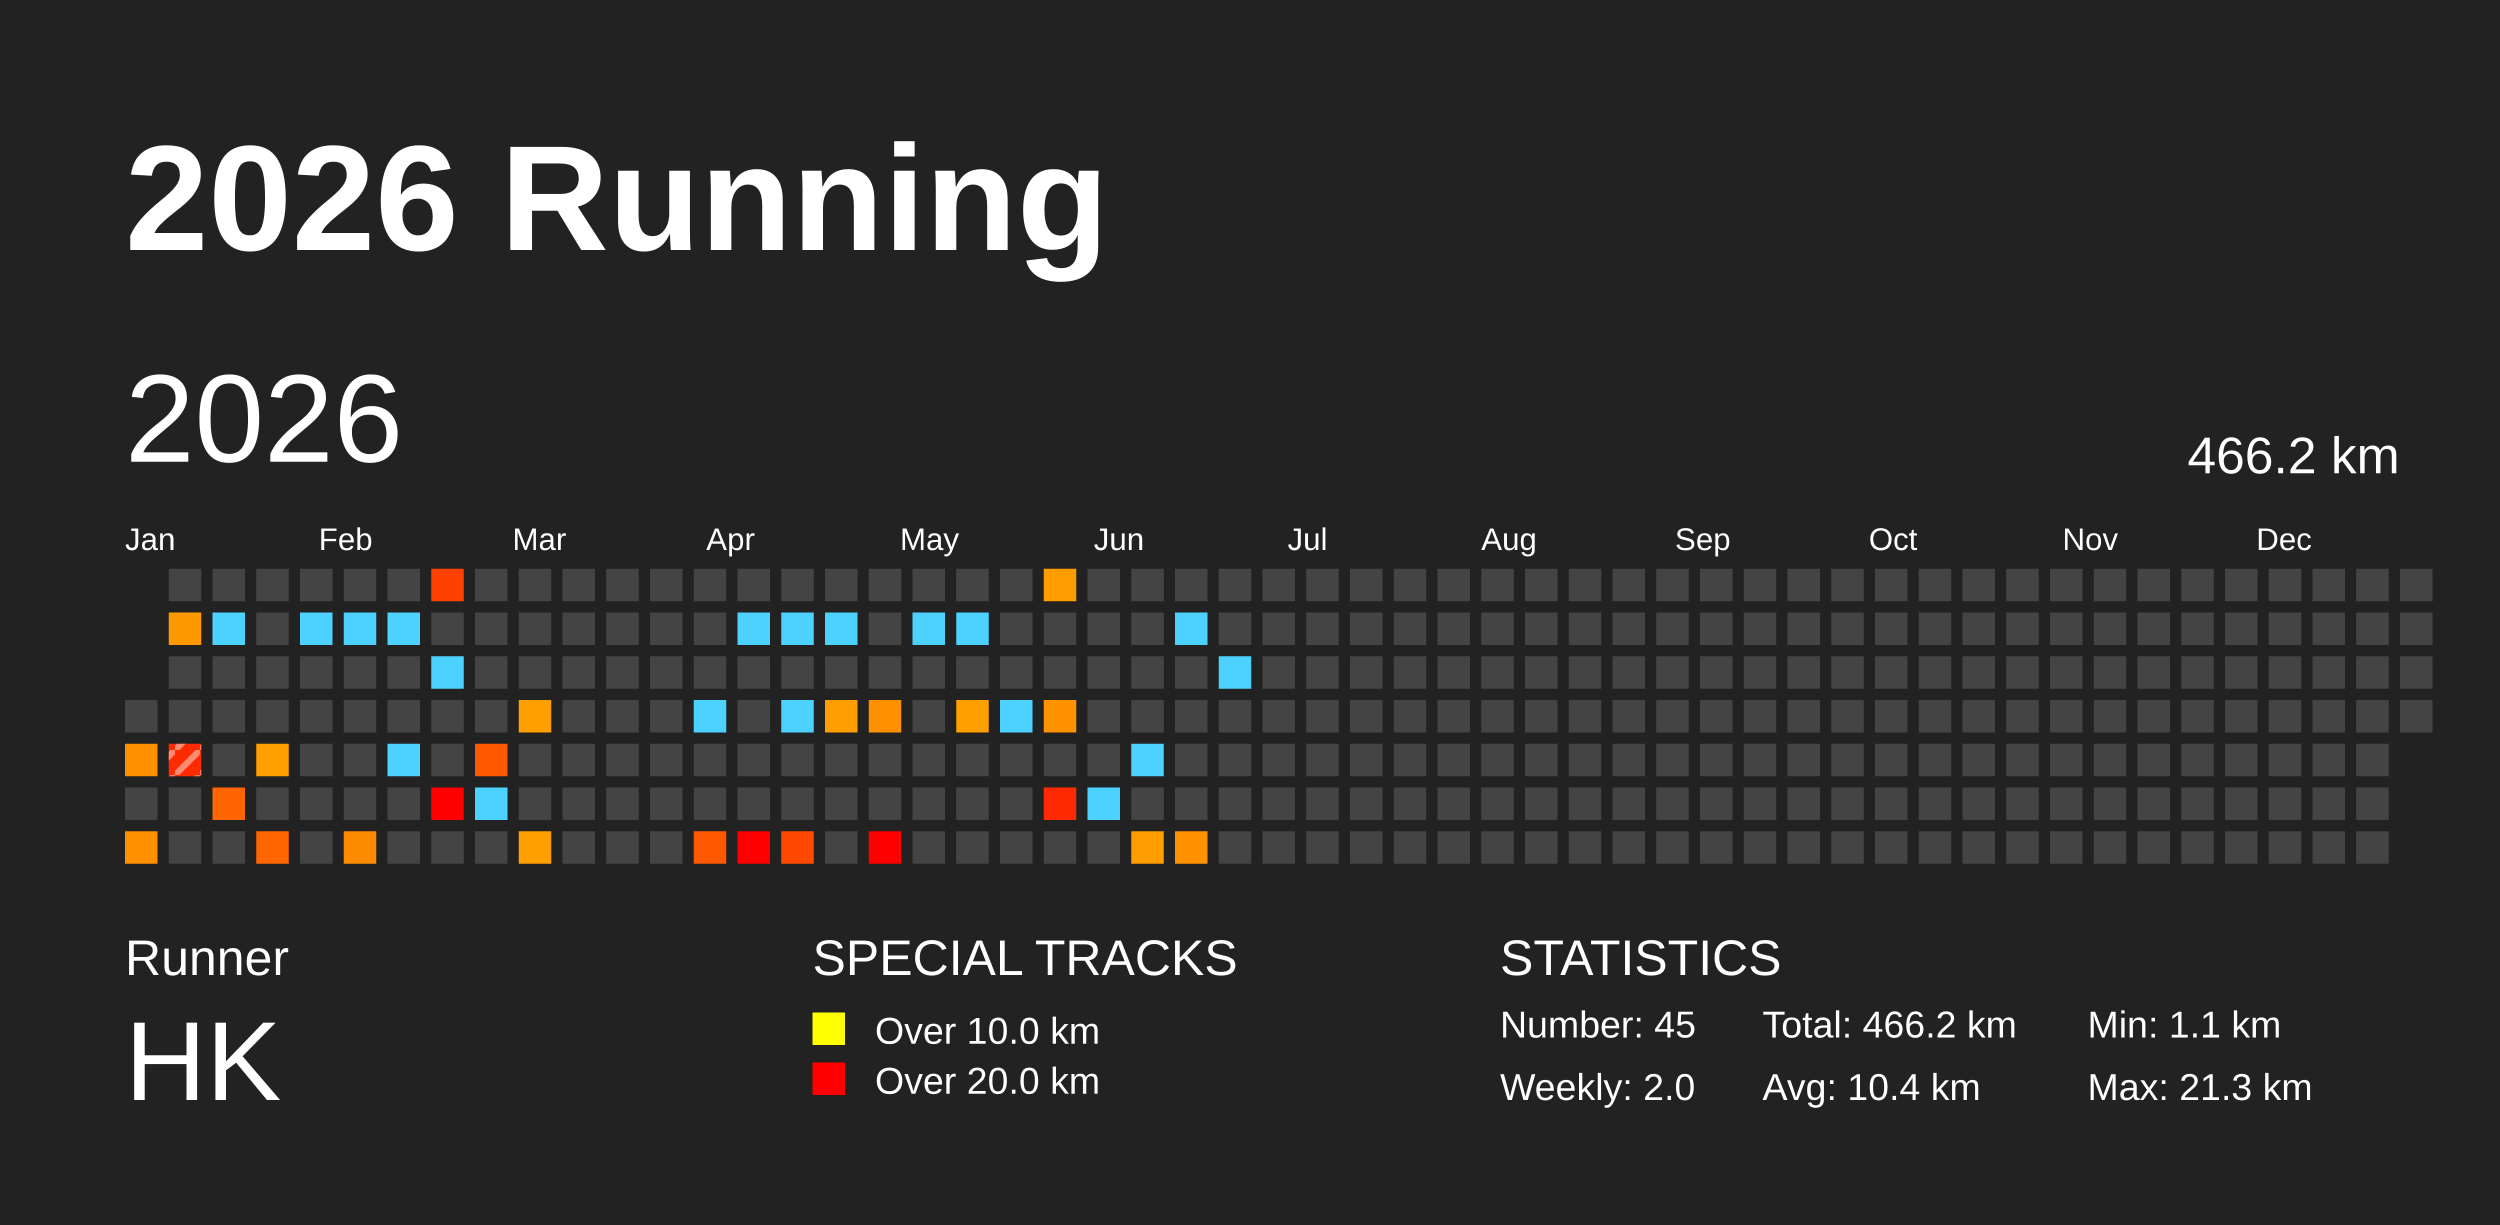
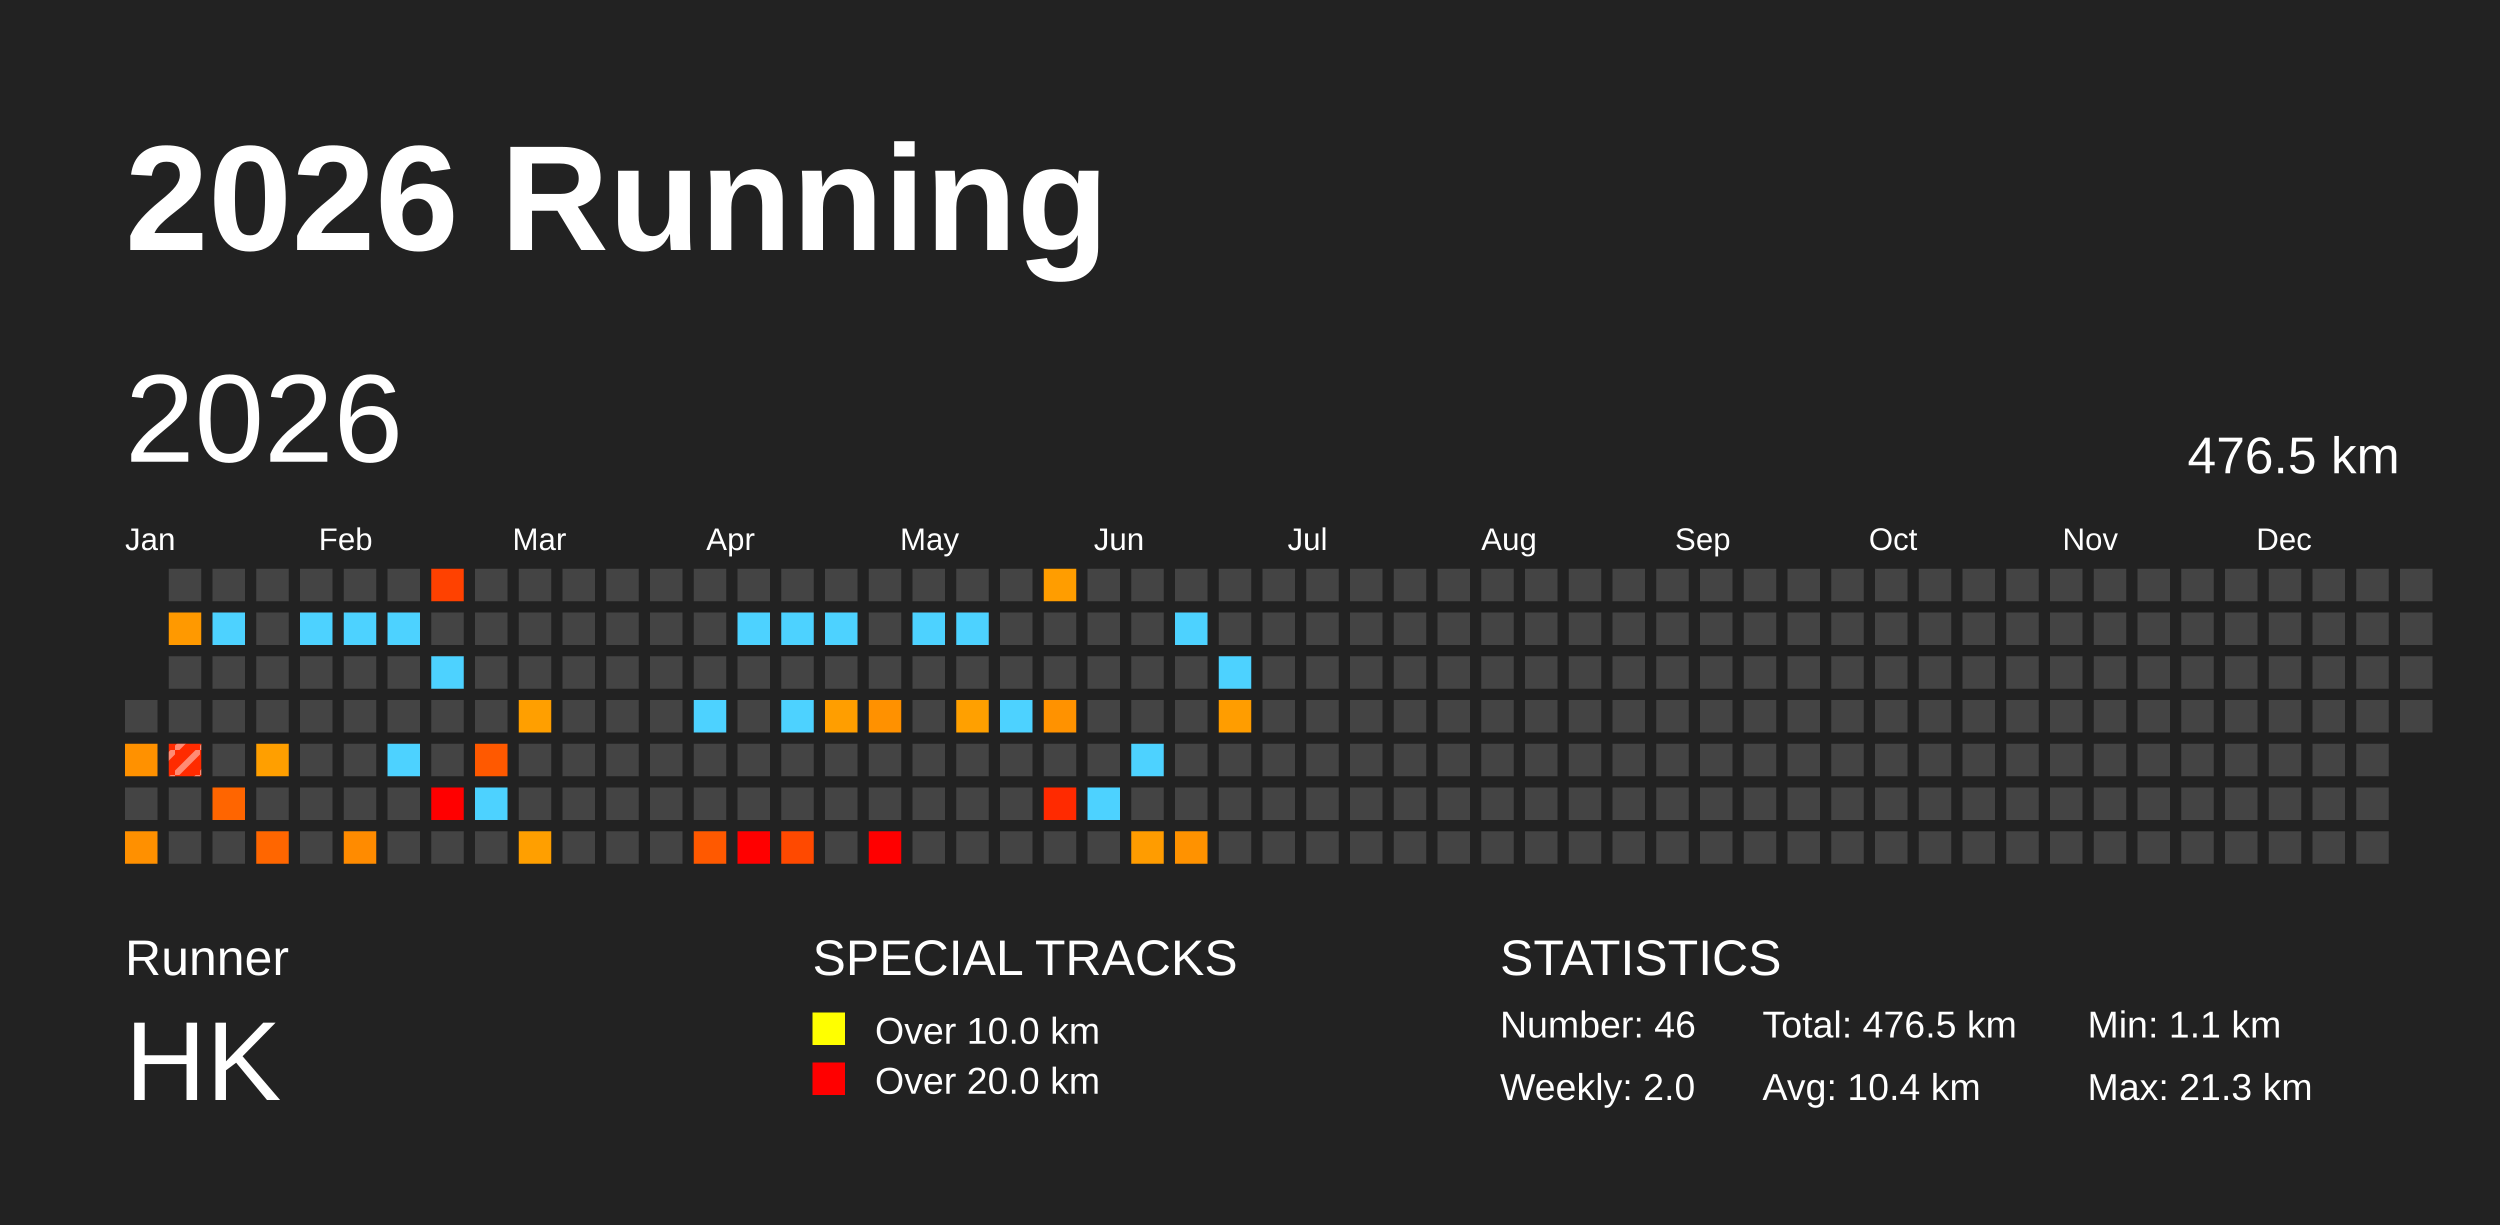
<svg xmlns="http://www.w3.org/2000/svg" baseProfile="full" height="98mm" version="1.1" viewBox="0,0,200,98" width="200mm">
  <defs>
    <pattern height="2" id="indoor-stripe" patternUnits="userSpaceOnUse" width="2">
      <line stroke="white" stroke-opacity="0.45" stroke-width="0.5" x1="0" x2="2" y1="2" y2="0" />
    </pattern>
  </defs>
  <rect fill="#222222" height="98" width="200" x="0" y="0" />
  <text fill="#FFFFFF" style="font-size:12px; font-family:Arial; font-weight:bold;" x="10" y="20">2026 Running</text>
  <text fill="#FFFFFF" style="font-size:4px; font-family:Arial" x="10" y="78">Runner</text>
  <text fill="#FFFFFF" style="font-size:9px; font-family:Arial" x="10" y="88">HK</text>
  <text fill="#FFFFFF" style="font-size:4px; font-family:Arial" x="65" y="78">SPECIAL TRACKS</text>
  <rect fill="yellow" height="2.6" width="2.6" x="65" y="81" />
  <text fill="#FFFFFF" style="font-size:3px; font-family:Arial" x="70" y="83.5">Over 10.0 km</text>
  <rect fill="red" height="2.6" width="2.6" x="65" y="85" />
  <text fill="#FFFFFF" style="font-size:3px; font-family:Arial" x="70" y="87.5">Over 20.0 km</text>
  <text fill="#FFFFFF" style="font-size:4px; font-family:Arial" x="120" y="78">STATISTICS</text>
-   <text fill="#FFFFFF" style="font-size:3px; font-family:Arial" x="120" y="83">Number: 45</text>
+   <text fill="#FFFFFF" style="font-size:3px; font-family:Arial" x="120" y="83">Number: 46</text>
  <text fill="#FFFFFF" style="font-size:3px; font-family:Arial" x="120" y="88">Weekly: 2.0</text>
-   <text fill="#FFFFFF" style="font-size:3px; font-family:Arial" x="141" y="83">Total: 466.2 km</text>
+   <text fill="#FFFFFF" style="font-size:3px; font-family:Arial" x="141" y="83">Total: 476.5 km</text>
  <text fill="#FFFFFF" style="font-size:3px; font-family:Arial" x="141" y="88">Avg: 10.4 km</text>
  <text fill="#FFFFFF" style="font-size:3px; font-family:Arial" x="167" y="83">Min: 1.1 km</text>
  <text fill="#FFFFFF" style="font-size:3px; font-family:Arial" x="167" y="88">Max: 21.3 km</text>
  <text dominant-baseline="hanging" fill="#FFFFFF" style="font-size:10.0px; font-family:Arial;" x="10" y="30">2026</text>
-   <text dominant-baseline="hanging" fill="#FFFFFF" style="font-size:4.125px; font-family:Arial;" x="175" y="35">466.2 km</text>
+   <text dominant-baseline="hanging" fill="#FFFFFF" style="font-size:4.125px; font-family:Arial;" x="175" y="35">476.5 km</text>
  <text fill="#FFFFFF" style="font-size:2.5px; font-family:Arial" x="10.0" y="44">Jan</text>
  <text fill="#FFFFFF" style="font-size:2.5px; font-family:Arial" x="25.5" y="44">Feb</text>
  <text fill="#FFFFFF" style="font-size:2.5px; font-family:Arial" x="41.0" y="44">Mar</text>
  <text fill="#FFFFFF" style="font-size:2.5px; font-family:Arial" x="56.5" y="44">Apr</text>
  <text fill="#FFFFFF" style="font-size:2.5px; font-family:Arial" x="72.0" y="44">May</text>
  <text fill="#FFFFFF" style="font-size:2.5px; font-family:Arial" x="87.5" y="44">Jun</text>
  <text fill="#FFFFFF" style="font-size:2.5px; font-family:Arial" x="103.0" y="44">Jul</text>
  <text fill="#FFFFFF" style="font-size:2.5px; font-family:Arial" x="118.5" y="44">Aug</text>
  <text fill="#FFFFFF" style="font-size:2.5px; font-family:Arial" x="134.0" y="44">Sep</text>
  <text fill="#FFFFFF" style="font-size:2.5px; font-family:Arial" x="149.5" y="44">Oct</text>
  <text fill="#FFFFFF" style="font-size:2.5px; font-family:Arial" x="165.0" y="44">Nov</text>
  <text fill="#FFFFFF" style="font-size:2.5px; font-family:Arial" x="180.5" y="44">Dec</text>
  <rect fill="#444444" height="2.6" width="2.6" x="10.0" y="56.0" />
  <rect fill="#ff9100" height="2.6" width="2.6" x="10.0" y="59.5" />
  <rect fill="#444444" height="2.6" width="2.6" x="10.0" y="63.0" />
  <rect fill="#ff9000" height="2.6" width="2.6" x="10.0" y="66.5" />
  <rect fill="#444444" height="2.6" width="2.6" x="13.5" y="45.5" />
  <rect fill="#ff9900" height="2.6" width="2.6" x="13.5" y="49.0" />
  <rect fill="#444444" height="2.6" width="2.6" x="13.5" y="52.5" />
  <rect fill="#444444" height="2.6" width="2.6" x="13.5" y="56.0" />
  <rect fill="#ff2b00" height="2.6" width="2.6" x="13.5" y="59.5" />
  <rect fill="url(#indoor-stripe)" height="2.6" style="pointer-events: none;" width="2.6" x="13.5" y="59.5" />
  <rect fill="#444444" height="2.6" width="2.6" x="13.5" y="63.0" />
  <rect fill="#444444" height="2.6" width="2.6" x="13.5" y="66.5" />
  <rect fill="#444444" height="2.6" width="2.6" x="17.0" y="45.5" />
  <rect fill="#4dd2ff" height="2.6" width="2.6" x="17.0" y="49.0" />
  <rect fill="#444444" height="2.6" width="2.6" x="17.0" y="52.5" />
  <rect fill="#444444" height="2.6" width="2.6" x="17.0" y="56.0" />
  <rect fill="#444444" height="2.6" width="2.6" x="17.0" y="59.5" />
  <rect fill="#ff6500" height="2.6" width="2.6" x="17.0" y="63.0" />
  <rect fill="#444444" height="2.6" width="2.6" x="17.0" y="66.5" />
  <rect fill="#444444" height="2.6" width="2.6" x="20.5" y="45.5" />
  <rect fill="#444444" height="2.6" width="2.6" x="20.5" y="49.0" />
  <rect fill="#444444" height="2.6" width="2.6" x="20.5" y="52.5" />
  <rect fill="#444444" height="2.6" width="2.6" x="20.5" y="56.0" />
  <rect fill="#ff9f00" height="2.6" width="2.6" x="20.5" y="59.5" />
  <rect fill="#444444" height="2.6" width="2.6" x="20.5" y="63.0" />
  <rect fill="#ff6600" height="2.6" width="2.6" x="20.5" y="66.5" />
  <rect fill="#444444" height="2.6" width="2.6" x="24.0" y="45.5" />
  <rect fill="#4dd2ff" height="2.6" width="2.6" x="24.0" y="49.0" />
  <rect fill="#444444" height="2.6" width="2.6" x="24.0" y="52.5" />
  <rect fill="#444444" height="2.6" width="2.6" x="24.0" y="56.0" />
  <rect fill="#444444" height="2.6" width="2.6" x="24.0" y="59.5" />
  <rect fill="#444444" height="2.6" width="2.6" x="24.0" y="63.0" />
  <rect fill="#444444" height="2.6" width="2.6" x="24.0" y="66.5" />
  <rect fill="#444444" height="2.6" width="2.6" x="27.5" y="45.5" />
  <rect fill="#4dd2ff" height="2.6" width="2.6" x="27.5" y="49.0" />
  <rect fill="#444444" height="2.6" width="2.6" x="27.5" y="52.5" />
  <rect fill="#444444" height="2.6" width="2.6" x="27.5" y="56.0" />
  <rect fill="#444444" height="2.6" width="2.6" x="27.5" y="59.5" />
  <rect fill="#444444" height="2.6" width="2.6" x="27.5" y="63.0" />
  <rect fill="#ff8b00" height="2.6" width="2.6" x="27.5" y="66.5" />
  <rect fill="#444444" height="2.6" width="2.6" x="31.0" y="45.5" />
  <rect fill="#4dd2ff" height="2.6" width="2.6" x="31.0" y="49.0" />
  <rect fill="#444444" height="2.6" width="2.6" x="31.0" y="52.5" />
  <rect fill="#444444" height="2.6" width="2.6" x="31.0" y="56.0" />
  <rect fill="#4dd2ff" height="2.6" width="2.6" x="31.0" y="59.5" />
  <rect fill="#444444" height="2.6" width="2.6" x="31.0" y="63.0" />
  <rect fill="#444444" height="2.6" width="2.6" x="31.0" y="66.5" />
  <rect fill="#ff4100" height="2.6" width="2.6" x="34.5" y="45.5" />
  <rect fill="#444444" height="2.6" width="2.6" x="34.5" y="49.0" />
  <rect fill="#4dd2ff" height="2.6" width="2.6" x="34.5" y="52.5" />
  <rect fill="#444444" height="2.6" width="2.6" x="34.5" y="56.0" />
  <rect fill="#444444" height="2.6" width="2.6" x="34.5" y="59.5" />
  <rect fill="red" height="2.6" width="2.6" x="34.5" y="63.0" />
  <rect fill="#444444" height="2.6" width="2.6" x="34.5" y="66.5" />
  <rect fill="#444444" height="2.6" width="2.6" x="38.0" y="45.5" />
  <rect fill="#444444" height="2.6" width="2.6" x="38.0" y="49.0" />
  <rect fill="#444444" height="2.6" width="2.6" x="38.0" y="52.5" />
  <rect fill="#444444" height="2.6" width="2.6" x="38.0" y="56.0" />
  <rect fill="#ff5900" height="2.6" width="2.6" x="38.0" y="59.5" />
  <rect fill="#4dd2ff" height="2.6" width="2.6" x="38.0" y="63.0" />
  <rect fill="#444444" height="2.6" width="2.6" x="38.0" y="66.5" />
  <rect fill="#444444" height="2.6" width="2.6" x="41.5" y="45.5" />
  <rect fill="#444444" height="2.6" width="2.6" x="41.5" y="49.0" />
  <rect fill="#444444" height="2.6" width="2.6" x="41.5" y="52.5" />
  <rect fill="#ff9f00" height="2.6" width="2.6" x="41.5" y="56.0" />
  <rect fill="#444444" height="2.6" width="2.6" x="41.5" y="59.5" />
  <rect fill="#444444" height="2.6" width="2.6" x="41.5" y="63.0" />
  <rect fill="#ff9f00" height="2.6" width="2.6" x="41.5" y="66.5" />
  <rect fill="#444444" height="2.6" width="2.6" x="45.0" y="45.5" />
  <rect fill="#444444" height="2.6" width="2.6" x="45.0" y="49.0" />
  <rect fill="#444444" height="2.6" width="2.6" x="45.0" y="52.5" />
  <rect fill="#444444" height="2.6" width="2.6" x="45.0" y="56.0" />
  <rect fill="#444444" height="2.6" width="2.6" x="45.0" y="59.5" />
  <rect fill="#444444" height="2.6" width="2.6" x="45.0" y="63.0" />
  <rect fill="#444444" height="2.6" width="2.6" x="45.0" y="66.5" />
  <rect fill="#444444" height="2.6" width="2.6" x="48.5" y="45.5" />
  <rect fill="#444444" height="2.6" width="2.6" x="48.5" y="49.0" />
  <rect fill="#444444" height="2.6" width="2.6" x="48.5" y="52.5" />
  <rect fill="#444444" height="2.6" width="2.6" x="48.5" y="56.0" />
  <rect fill="#444444" height="2.6" width="2.6" x="48.5" y="59.5" />
  <rect fill="#444444" height="2.6" width="2.6" x="48.5" y="63.0" />
  <rect fill="#444444" height="2.6" width="2.6" x="48.5" y="66.5" />
  <rect fill="#444444" height="2.6" width="2.6" x="52.0" y="45.5" />
  <rect fill="#444444" height="2.6" width="2.6" x="52.0" y="49.0" />
  <rect fill="#444444" height="2.6" width="2.6" x="52.0" y="52.5" />
  <rect fill="#444444" height="2.6" width="2.6" x="52.0" y="56.0" />
  <rect fill="#444444" height="2.6" width="2.6" x="52.0" y="59.5" />
  <rect fill="#444444" height="2.6" width="2.6" x="52.0" y="63.0" />
  <rect fill="#444444" height="2.6" width="2.6" x="52.0" y="66.5" />
  <rect fill="#444444" height="2.6" width="2.6" x="55.5" y="45.5" />
  <rect fill="#444444" height="2.6" width="2.6" x="55.5" y="49.0" />
  <rect fill="#444444" height="2.6" width="2.6" x="55.5" y="52.5" />
  <rect fill="#4dd2ff" height="2.6" width="2.6" x="55.5" y="56.0" />
  <rect fill="#444444" height="2.6" width="2.6" x="55.5" y="59.5" />
  <rect fill="#444444" height="2.6" width="2.6" x="55.5" y="63.0" />
  <rect fill="#ff5900" height="2.6" width="2.6" x="55.5" y="66.5" />
  <rect fill="#444444" height="2.6" width="2.6" x="59.0" y="45.5" />
  <rect fill="#4dd2ff" height="2.6" width="2.6" x="59.0" y="49.0" />
  <rect fill="#444444" height="2.6" width="2.6" x="59.0" y="52.5" />
  <rect fill="#444444" height="2.6" width="2.6" x="59.0" y="56.0" />
  <rect fill="#444444" height="2.6" width="2.6" x="59.0" y="59.5" />
  <rect fill="#444444" height="2.6" width="2.6" x="59.0" y="63.0" />
  <rect fill="red" height="2.6" width="2.6" x="59.0" y="66.5" />
  <rect fill="#444444" height="2.6" width="2.6" x="62.5" y="45.5" />
  <rect fill="#4dd2ff" height="2.6" width="2.6" x="62.5" y="49.0" />
  <rect fill="#444444" height="2.6" width="2.6" x="62.5" y="52.5" />
  <rect fill="#4dd2ff" height="2.6" width="2.6" x="62.5" y="56.0" />
  <rect fill="#444444" height="2.6" width="2.6" x="62.5" y="59.5" />
  <rect fill="#444444" height="2.6" width="2.6" x="62.5" y="63.0" />
  <rect fill="#ff4900" height="2.6" width="2.6" x="62.5" y="66.5" />
  <rect fill="#444444" height="2.6" width="2.6" x="66.0" y="45.5" />
  <rect fill="#4dd2ff" height="2.6" width="2.6" x="66.0" y="49.0" />
  <rect fill="#444444" height="2.6" width="2.6" x="66.0" y="52.5" />
  <rect fill="#ff9e00" height="2.6" width="2.6" x="66.0" y="56.0" />
  <rect fill="#444444" height="2.6" width="2.6" x="66.0" y="59.5" />
  <rect fill="#444444" height="2.6" width="2.6" x="66.0" y="63.0" />
  <rect fill="#444444" height="2.6" width="2.6" x="66.0" y="66.5" />
  <rect fill="#444444" height="2.6" width="2.6" x="69.5" y="45.5" />
  <rect fill="#444444" height="2.6" width="2.6" x="69.5" y="49.0" />
  <rect fill="#444444" height="2.6" width="2.6" x="69.5" y="52.5" />
  <rect fill="#ff9100" height="2.6" width="2.6" x="69.5" y="56.0" />
  <rect fill="#444444" height="2.6" width="2.6" x="69.5" y="59.5" />
  <rect fill="#444444" height="2.6" width="2.6" x="69.5" y="63.0" />
  <rect fill="red" height="2.6" width="2.6" x="69.5" y="66.5" />
  <rect fill="#444444" height="2.6" width="2.6" x="73.0" y="45.5" />
  <rect fill="#4dd2ff" height="2.6" width="2.6" x="73.0" y="49.0" />
  <rect fill="#444444" height="2.6" width="2.6" x="73.0" y="52.5" />
  <rect fill="#444444" height="2.6" width="2.6" x="73.0" y="56.0" />
  <rect fill="#444444" height="2.6" width="2.6" x="73.0" y="59.5" />
  <rect fill="#444444" height="2.6" width="2.6" x="73.0" y="63.0" />
  <rect fill="#444444" height="2.6" width="2.6" x="73.0" y="66.5" />
  <rect fill="#444444" height="2.6" width="2.6" x="76.5" y="45.5" />
  <rect fill="#4dd2ff" height="2.6" width="2.6" x="76.5" y="49.0" />
  <rect fill="#444444" height="2.6" width="2.6" x="76.5" y="52.5" />
  <rect fill="#ffa000" height="2.6" width="2.6" x="76.5" y="56.0" />
  <rect fill="#444444" height="2.6" width="2.6" x="76.5" y="59.5" />
  <rect fill="#444444" height="2.6" width="2.6" x="76.5" y="63.0" />
  <rect fill="#444444" height="2.6" width="2.6" x="76.5" y="66.5" />
  <rect fill="#444444" height="2.6" width="2.6" x="80.0" y="45.5" />
  <rect fill="#444444" height="2.6" width="2.6" x="80.0" y="49.0" />
  <rect fill="#444444" height="2.6" width="2.6" x="80.0" y="52.5" />
  <rect fill="#4dd2ff" height="2.6" width="2.6" x="80.0" y="56.0" />
  <rect fill="#444444" height="2.6" width="2.6" x="80.0" y="59.5" />
  <rect fill="#444444" height="2.6" width="2.6" x="80.0" y="63.0" />
  <rect fill="#444444" height="2.6" width="2.6" x="80.0" y="66.5" />
  <rect fill="#ff9d00" height="2.6" width="2.6" x="83.5" y="45.5" />
  <rect fill="#444444" height="2.6" width="2.6" x="83.5" y="49.0" />
  <rect fill="#444444" height="2.6" width="2.6" x="83.5" y="52.5" />
  <rect fill="#ff9200" height="2.6" width="2.6" x="83.5" y="56.0" />
  <rect fill="#444444" height="2.6" width="2.6" x="83.5" y="59.5" />
  <rect fill="#ff2a00" height="2.6" width="2.6" x="83.5" y="63.0" />
  <rect fill="#444444" height="2.6" width="2.6" x="83.5" y="66.5" />
  <rect fill="#444444" height="2.6" width="2.6" x="87.0" y="45.5" />
  <rect fill="#444444" height="2.6" width="2.6" x="87.0" y="49.0" />
  <rect fill="#444444" height="2.6" width="2.6" x="87.0" y="52.5" />
  <rect fill="#444444" height="2.6" width="2.6" x="87.0" y="56.0" />
  <rect fill="#444444" height="2.6" width="2.6" x="87.0" y="59.5" />
  <rect fill="#4dd2ff" height="2.6" width="2.6" x="87.0" y="63.0" />
  <rect fill="#444444" height="2.6" width="2.6" x="87.0" y="66.5" />
  <rect fill="#444444" height="2.6" width="2.6" x="90.5" y="45.5" />
  <rect fill="#444444" height="2.6" width="2.6" x="90.5" y="49.0" />
  <rect fill="#444444" height="2.6" width="2.6" x="90.5" y="52.5" />
  <rect fill="#444444" height="2.6" width="2.6" x="90.5" y="56.0" />
  <rect fill="#4dd2ff" height="2.6" width="2.6" x="90.5" y="59.5" />
  <rect fill="#444444" height="2.6" width="2.6" x="90.5" y="63.0" />
  <rect fill="#ff9c00" height="2.6" width="2.6" x="90.5" y="66.5" />
  <rect fill="#444444" height="2.6" width="2.6" x="94.0" y="45.5" />
  <rect fill="#4dd2ff" height="2.6" width="2.6" x="94.0" y="49.0" />
  <rect fill="#444444" height="2.6" width="2.6" x="94.0" y="52.5" />
  <rect fill="#444444" height="2.6" width="2.6" x="94.0" y="56.0" />
  <rect fill="#444444" height="2.6" width="2.6" x="94.0" y="59.5" />
  <rect fill="#444444" height="2.6" width="2.6" x="94.0" y="63.0" />
  <rect fill="#ff9200" height="2.6" width="2.6" x="94.0" y="66.5" />
  <rect fill="#444444" height="2.6" width="2.6" x="97.5" y="45.5" />
  <rect fill="#444444" height="2.6" width="2.6" x="97.5" y="49.0" />
  <rect fill="#4dd2ff" height="2.6" width="2.6" x="97.5" y="52.5" />
-   <rect fill="#444444" height="2.6" width="2.6" x="97.5" y="56.0" />
+   <rect fill="#ff9d00" height="2.6" width="2.6" x="97.5" y="56.0" />
  <rect fill="#444444" height="2.6" width="2.6" x="97.5" y="59.5" />
  <rect fill="#444444" height="2.6" width="2.6" x="97.5" y="63.0" />
  <rect fill="#444444" height="2.6" width="2.6" x="97.5" y="66.5" />
  <rect fill="#444444" height="2.6" width="2.6" x="101.0" y="45.5" />
  <rect fill="#444444" height="2.6" width="2.6" x="101.0" y="49.0" />
  <rect fill="#444444" height="2.6" width="2.6" x="101.0" y="52.5" />
  <rect fill="#444444" height="2.6" width="2.6" x="101.0" y="56.0" />
  <rect fill="#444444" height="2.6" width="2.6" x="101.0" y="59.5" />
  <rect fill="#444444" height="2.6" width="2.6" x="101.0" y="63.0" />
  <rect fill="#444444" height="2.6" width="2.6" x="101.0" y="66.5" />
  <rect fill="#444444" height="2.6" width="2.6" x="104.5" y="45.5" />
  <rect fill="#444444" height="2.6" width="2.6" x="104.5" y="49.0" />
  <rect fill="#444444" height="2.6" width="2.6" x="104.5" y="52.5" />
  <rect fill="#444444" height="2.6" width="2.6" x="104.5" y="56.0" />
  <rect fill="#444444" height="2.6" width="2.6" x="104.5" y="59.5" />
  <rect fill="#444444" height="2.6" width="2.6" x="104.5" y="63.0" />
  <rect fill="#444444" height="2.6" width="2.6" x="104.5" y="66.5" />
  <rect fill="#444444" height="2.6" width="2.6" x="108.0" y="45.5" />
  <rect fill="#444444" height="2.6" width="2.6" x="108.0" y="49.0" />
  <rect fill="#444444" height="2.6" width="2.6" x="108.0" y="52.5" />
  <rect fill="#444444" height="2.6" width="2.6" x="108.0" y="56.0" />
  <rect fill="#444444" height="2.6" width="2.6" x="108.0" y="59.5" />
  <rect fill="#444444" height="2.6" width="2.6" x="108.0" y="63.0" />
  <rect fill="#444444" height="2.6" width="2.6" x="108.0" y="66.5" />
  <rect fill="#444444" height="2.6" width="2.6" x="111.5" y="45.5" />
  <rect fill="#444444" height="2.6" width="2.6" x="111.5" y="49.0" />
  <rect fill="#444444" height="2.6" width="2.6" x="111.5" y="52.5" />
  <rect fill="#444444" height="2.6" width="2.6" x="111.5" y="56.0" />
  <rect fill="#444444" height="2.6" width="2.6" x="111.5" y="59.5" />
  <rect fill="#444444" height="2.6" width="2.6" x="111.5" y="63.0" />
  <rect fill="#444444" height="2.6" width="2.6" x="111.5" y="66.5" />
  <rect fill="#444444" height="2.6" width="2.6" x="115.0" y="45.5" />
  <rect fill="#444444" height="2.6" width="2.6" x="115.0" y="49.0" />
  <rect fill="#444444" height="2.6" width="2.6" x="115.0" y="52.5" />
  <rect fill="#444444" height="2.6" width="2.6" x="115.0" y="56.0" />
  <rect fill="#444444" height="2.6" width="2.6" x="115.0" y="59.5" />
  <rect fill="#444444" height="2.6" width="2.6" x="115.0" y="63.0" />
  <rect fill="#444444" height="2.6" width="2.6" x="115.0" y="66.5" />
  <rect fill="#444444" height="2.6" width="2.6" x="118.5" y="45.5" />
  <rect fill="#444444" height="2.6" width="2.6" x="118.5" y="49.0" />
  <rect fill="#444444" height="2.6" width="2.6" x="118.5" y="52.5" />
  <rect fill="#444444" height="2.6" width="2.6" x="118.5" y="56.0" />
  <rect fill="#444444" height="2.6" width="2.6" x="118.5" y="59.5" />
  <rect fill="#444444" height="2.6" width="2.6" x="118.5" y="63.0" />
  <rect fill="#444444" height="2.6" width="2.6" x="118.5" y="66.5" />
  <rect fill="#444444" height="2.6" width="2.6" x="122.0" y="45.5" />
  <rect fill="#444444" height="2.6" width="2.6" x="122.0" y="49.0" />
  <rect fill="#444444" height="2.6" width="2.6" x="122.0" y="52.5" />
  <rect fill="#444444" height="2.6" width="2.6" x="122.0" y="56.0" />
  <rect fill="#444444" height="2.6" width="2.6" x="122.0" y="59.5" />
  <rect fill="#444444" height="2.6" width="2.6" x="122.0" y="63.0" />
  <rect fill="#444444" height="2.6" width="2.6" x="122.0" y="66.5" />
  <rect fill="#444444" height="2.6" width="2.6" x="125.5" y="45.5" />
  <rect fill="#444444" height="2.6" width="2.6" x="125.5" y="49.0" />
  <rect fill="#444444" height="2.6" width="2.6" x="125.5" y="52.5" />
  <rect fill="#444444" height="2.6" width="2.6" x="125.5" y="56.0" />
  <rect fill="#444444" height="2.6" width="2.6" x="125.5" y="59.5" />
  <rect fill="#444444" height="2.6" width="2.6" x="125.5" y="63.0" />
  <rect fill="#444444" height="2.6" width="2.6" x="125.5" y="66.5" />
  <rect fill="#444444" height="2.6" width="2.6" x="129.0" y="45.5" />
  <rect fill="#444444" height="2.6" width="2.6" x="129.0" y="49.0" />
  <rect fill="#444444" height="2.6" width="2.6" x="129.0" y="52.5" />
  <rect fill="#444444" height="2.6" width="2.6" x="129.0" y="56.0" />
  <rect fill="#444444" height="2.6" width="2.6" x="129.0" y="59.5" />
  <rect fill="#444444" height="2.6" width="2.6" x="129.0" y="63.0" />
  <rect fill="#444444" height="2.6" width="2.6" x="129.0" y="66.5" />
  <rect fill="#444444" height="2.6" width="2.6" x="132.5" y="45.5" />
  <rect fill="#444444" height="2.6" width="2.6" x="132.5" y="49.0" />
  <rect fill="#444444" height="2.6" width="2.6" x="132.5" y="52.5" />
  <rect fill="#444444" height="2.6" width="2.6" x="132.5" y="56.0" />
  <rect fill="#444444" height="2.6" width="2.6" x="132.5" y="59.5" />
  <rect fill="#444444" height="2.6" width="2.6" x="132.5" y="63.0" />
  <rect fill="#444444" height="2.6" width="2.6" x="132.5" y="66.5" />
  <rect fill="#444444" height="2.6" width="2.6" x="136.0" y="45.5" />
  <rect fill="#444444" height="2.6" width="2.6" x="136.0" y="49.0" />
  <rect fill="#444444" height="2.6" width="2.6" x="136.0" y="52.5" />
  <rect fill="#444444" height="2.6" width="2.6" x="136.0" y="56.0" />
  <rect fill="#444444" height="2.6" width="2.6" x="136.0" y="59.5" />
  <rect fill="#444444" height="2.6" width="2.6" x="136.0" y="63.0" />
  <rect fill="#444444" height="2.6" width="2.6" x="136.0" y="66.5" />
  <rect fill="#444444" height="2.6" width="2.6" x="139.5" y="45.5" />
  <rect fill="#444444" height="2.6" width="2.6" x="139.5" y="49.0" />
  <rect fill="#444444" height="2.6" width="2.6" x="139.5" y="52.5" />
  <rect fill="#444444" height="2.6" width="2.6" x="139.5" y="56.0" />
  <rect fill="#444444" height="2.6" width="2.6" x="139.5" y="59.5" />
  <rect fill="#444444" height="2.6" width="2.6" x="139.5" y="63.0" />
  <rect fill="#444444" height="2.6" width="2.6" x="139.5" y="66.5" />
  <rect fill="#444444" height="2.6" width="2.6" x="143.0" y="45.5" />
  <rect fill="#444444" height="2.6" width="2.6" x="143.0" y="49.0" />
  <rect fill="#444444" height="2.6" width="2.6" x="143.0" y="52.5" />
  <rect fill="#444444" height="2.6" width="2.6" x="143.0" y="56.0" />
  <rect fill="#444444" height="2.6" width="2.6" x="143.0" y="59.5" />
  <rect fill="#444444" height="2.6" width="2.6" x="143.0" y="63.0" />
  <rect fill="#444444" height="2.6" width="2.6" x="143.0" y="66.5" />
  <rect fill="#444444" height="2.6" width="2.6" x="146.5" y="45.5" />
  <rect fill="#444444" height="2.6" width="2.6" x="146.5" y="49.0" />
  <rect fill="#444444" height="2.6" width="2.6" x="146.5" y="52.5" />
  <rect fill="#444444" height="2.6" width="2.6" x="146.5" y="56.0" />
  <rect fill="#444444" height="2.6" width="2.6" x="146.5" y="59.5" />
  <rect fill="#444444" height="2.6" width="2.6" x="146.5" y="63.0" />
  <rect fill="#444444" height="2.6" width="2.6" x="146.5" y="66.5" />
  <rect fill="#444444" height="2.6" width="2.6" x="150.0" y="45.5" />
  <rect fill="#444444" height="2.6" width="2.6" x="150.0" y="49.0" />
  <rect fill="#444444" height="2.6" width="2.6" x="150.0" y="52.5" />
  <rect fill="#444444" height="2.6" width="2.6" x="150.0" y="56.0" />
  <rect fill="#444444" height="2.6" width="2.6" x="150.0" y="59.5" />
  <rect fill="#444444" height="2.6" width="2.6" x="150.0" y="63.0" />
  <rect fill="#444444" height="2.6" width="2.6" x="150.0" y="66.5" />
  <rect fill="#444444" height="2.6" width="2.6" x="153.5" y="45.5" />
  <rect fill="#444444" height="2.6" width="2.6" x="153.5" y="49.0" />
  <rect fill="#444444" height="2.6" width="2.6" x="153.5" y="52.5" />
  <rect fill="#444444" height="2.6" width="2.6" x="153.5" y="56.0" />
  <rect fill="#444444" height="2.6" width="2.6" x="153.5" y="59.5" />
  <rect fill="#444444" height="2.6" width="2.6" x="153.5" y="63.0" />
  <rect fill="#444444" height="2.6" width="2.6" x="153.5" y="66.5" />
  <rect fill="#444444" height="2.6" width="2.6" x="157.0" y="45.5" />
  <rect fill="#444444" height="2.6" width="2.6" x="157.0" y="49.0" />
  <rect fill="#444444" height="2.6" width="2.6" x="157.0" y="52.5" />
  <rect fill="#444444" height="2.6" width="2.6" x="157.0" y="56.0" />
  <rect fill="#444444" height="2.6" width="2.6" x="157.0" y="59.5" />
  <rect fill="#444444" height="2.6" width="2.6" x="157.0" y="63.0" />
  <rect fill="#444444" height="2.6" width="2.6" x="157.0" y="66.5" />
  <rect fill="#444444" height="2.6" width="2.6" x="160.5" y="45.5" />
  <rect fill="#444444" height="2.6" width="2.6" x="160.5" y="49.0" />
  <rect fill="#444444" height="2.6" width="2.6" x="160.5" y="52.5" />
  <rect fill="#444444" height="2.6" width="2.6" x="160.5" y="56.0" />
  <rect fill="#444444" height="2.6" width="2.6" x="160.5" y="59.5" />
  <rect fill="#444444" height="2.6" width="2.6" x="160.5" y="63.0" />
  <rect fill="#444444" height="2.6" width="2.6" x="160.5" y="66.5" />
  <rect fill="#444444" height="2.6" width="2.6" x="164.0" y="45.5" />
  <rect fill="#444444" height="2.6" width="2.6" x="164.0" y="49.0" />
  <rect fill="#444444" height="2.6" width="2.6" x="164.0" y="52.5" />
  <rect fill="#444444" height="2.6" width="2.6" x="164.0" y="56.0" />
  <rect fill="#444444" height="2.6" width="2.6" x="164.0" y="59.5" />
  <rect fill="#444444" height="2.6" width="2.6" x="164.0" y="63.0" />
  <rect fill="#444444" height="2.6" width="2.6" x="164.0" y="66.5" />
  <rect fill="#444444" height="2.6" width="2.6" x="167.5" y="45.5" />
  <rect fill="#444444" height="2.6" width="2.6" x="167.5" y="49.0" />
  <rect fill="#444444" height="2.6" width="2.6" x="167.5" y="52.5" />
  <rect fill="#444444" height="2.6" width="2.6" x="167.5" y="56.0" />
  <rect fill="#444444" height="2.6" width="2.6" x="167.5" y="59.5" />
  <rect fill="#444444" height="2.6" width="2.6" x="167.5" y="63.0" />
  <rect fill="#444444" height="2.6" width="2.6" x="167.5" y="66.5" />
  <rect fill="#444444" height="2.6" width="2.6" x="171.0" y="45.5" />
  <rect fill="#444444" height="2.6" width="2.6" x="171.0" y="49.0" />
  <rect fill="#444444" height="2.6" width="2.6" x="171.0" y="52.5" />
  <rect fill="#444444" height="2.6" width="2.6" x="171.0" y="56.0" />
  <rect fill="#444444" height="2.6" width="2.6" x="171.0" y="59.5" />
  <rect fill="#444444" height="2.6" width="2.6" x="171.0" y="63.0" />
  <rect fill="#444444" height="2.6" width="2.6" x="171.0" y="66.5" />
  <rect fill="#444444" height="2.6" width="2.6" x="174.5" y="45.5" />
  <rect fill="#444444" height="2.6" width="2.6" x="174.5" y="49.0" />
  <rect fill="#444444" height="2.6" width="2.6" x="174.5" y="52.5" />
  <rect fill="#444444" height="2.6" width="2.6" x="174.5" y="56.0" />
  <rect fill="#444444" height="2.6" width="2.6" x="174.5" y="59.5" />
  <rect fill="#444444" height="2.6" width="2.6" x="174.5" y="63.0" />
  <rect fill="#444444" height="2.6" width="2.6" x="174.5" y="66.5" />
  <rect fill="#444444" height="2.6" width="2.6" x="178.0" y="45.5" />
  <rect fill="#444444" height="2.6" width="2.6" x="178.0" y="49.0" />
  <rect fill="#444444" height="2.6" width="2.6" x="178.0" y="52.5" />
  <rect fill="#444444" height="2.6" width="2.6" x="178.0" y="56.0" />
  <rect fill="#444444" height="2.6" width="2.6" x="178.0" y="59.5" />
  <rect fill="#444444" height="2.6" width="2.6" x="178.0" y="63.0" />
  <rect fill="#444444" height="2.6" width="2.6" x="178.0" y="66.5" />
  <rect fill="#444444" height="2.6" width="2.6" x="181.5" y="45.5" />
  <rect fill="#444444" height="2.6" width="2.6" x="181.5" y="49.0" />
  <rect fill="#444444" height="2.6" width="2.6" x="181.5" y="52.5" />
  <rect fill="#444444" height="2.6" width="2.6" x="181.5" y="56.0" />
  <rect fill="#444444" height="2.6" width="2.6" x="181.5" y="59.5" />
  <rect fill="#444444" height="2.6" width="2.6" x="181.5" y="63.0" />
  <rect fill="#444444" height="2.6" width="2.6" x="181.5" y="66.5" />
  <rect fill="#444444" height="2.6" width="2.6" x="185.0" y="45.5" />
  <rect fill="#444444" height="2.6" width="2.6" x="185.0" y="49.0" />
  <rect fill="#444444" height="2.6" width="2.6" x="185.0" y="52.5" />
  <rect fill="#444444" height="2.6" width="2.6" x="185.0" y="56.0" />
  <rect fill="#444444" height="2.6" width="2.6" x="185.0" y="59.5" />
  <rect fill="#444444" height="2.6" width="2.6" x="185.0" y="63.0" />
  <rect fill="#444444" height="2.6" width="2.6" x="185.0" y="66.5" />
  <rect fill="#444444" height="2.6" width="2.6" x="188.5" y="45.5" />
  <rect fill="#444444" height="2.6" width="2.6" x="188.5" y="49.0" />
  <rect fill="#444444" height="2.6" width="2.6" x="188.5" y="52.5" />
  <rect fill="#444444" height="2.6" width="2.6" x="188.5" y="56.0" />
  <rect fill="#444444" height="2.6" width="2.6" x="188.5" y="59.5" />
  <rect fill="#444444" height="2.6" width="2.6" x="188.5" y="63.0" />
  <rect fill="#444444" height="2.6" width="2.6" x="188.5" y="66.5" />
  <rect fill="#444444" height="2.6" width="2.6" x="192.0" y="45.5" />
  <rect fill="#444444" height="2.6" width="2.6" x="192.0" y="49.0" />
  <rect fill="#444444" height="2.6" width="2.6" x="192.0" y="52.5" />
  <rect fill="#444444" height="2.6" width="2.6" x="192.0" y="56.0" />
</svg>
